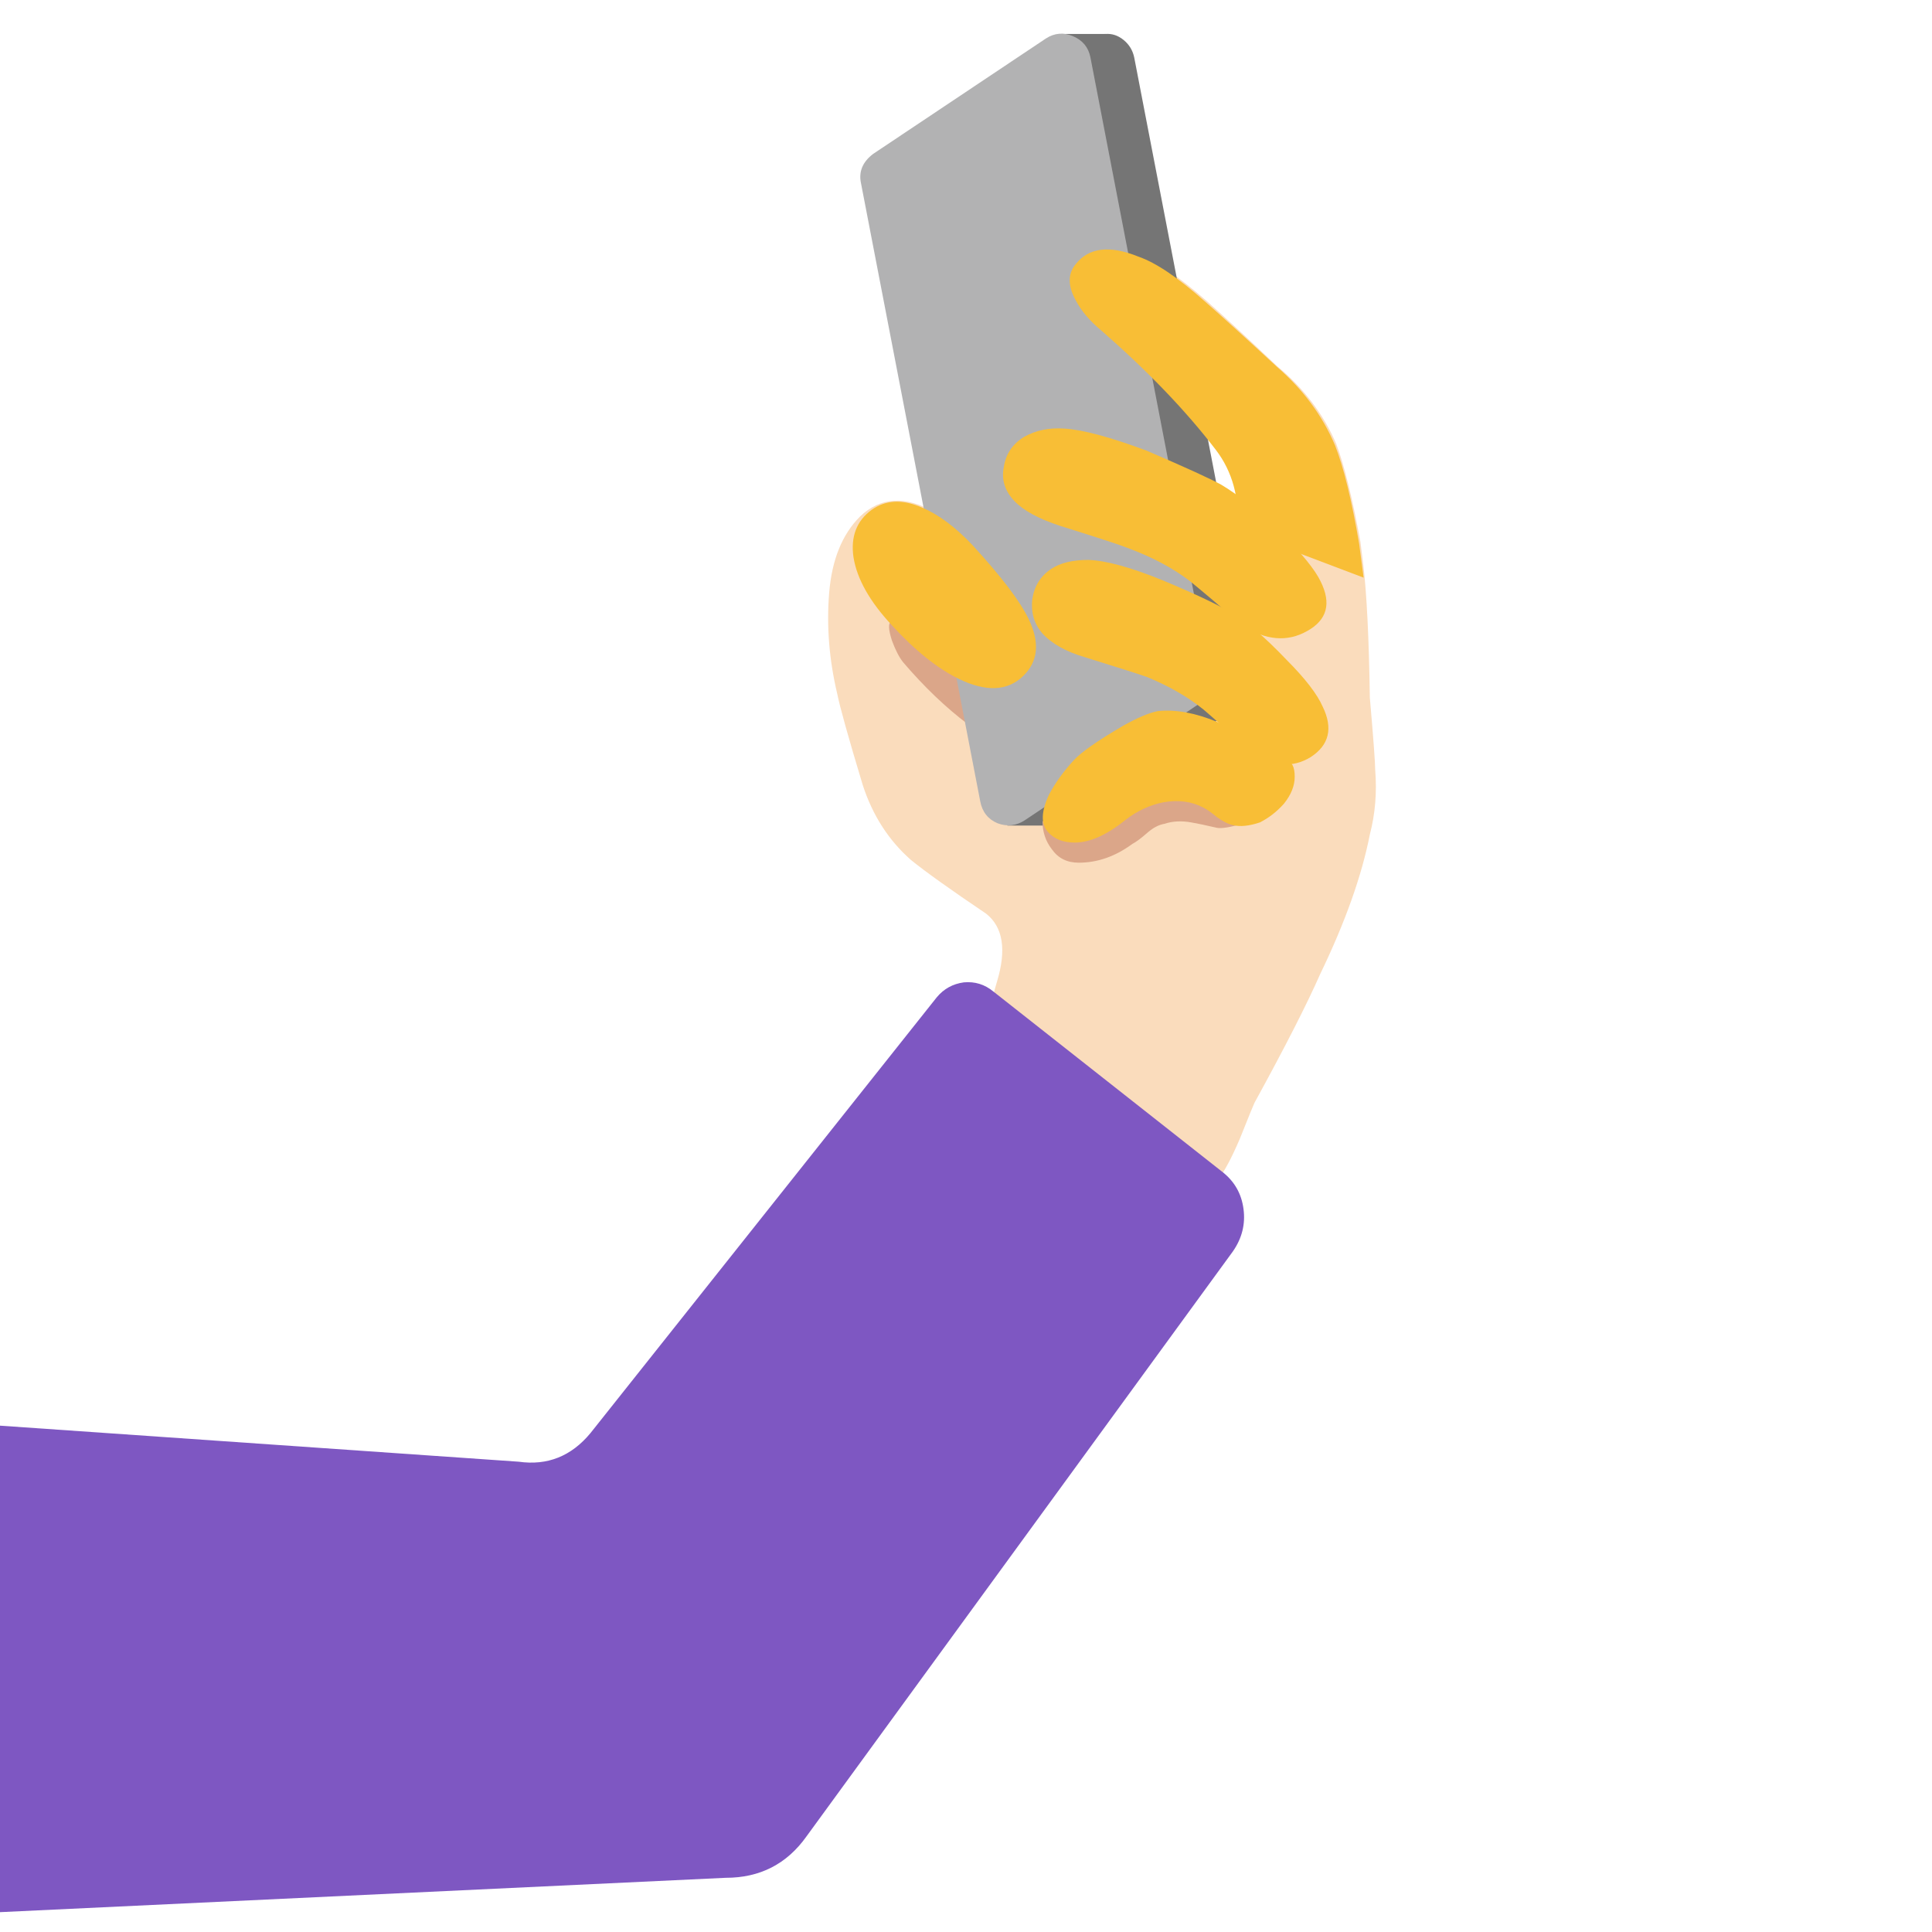
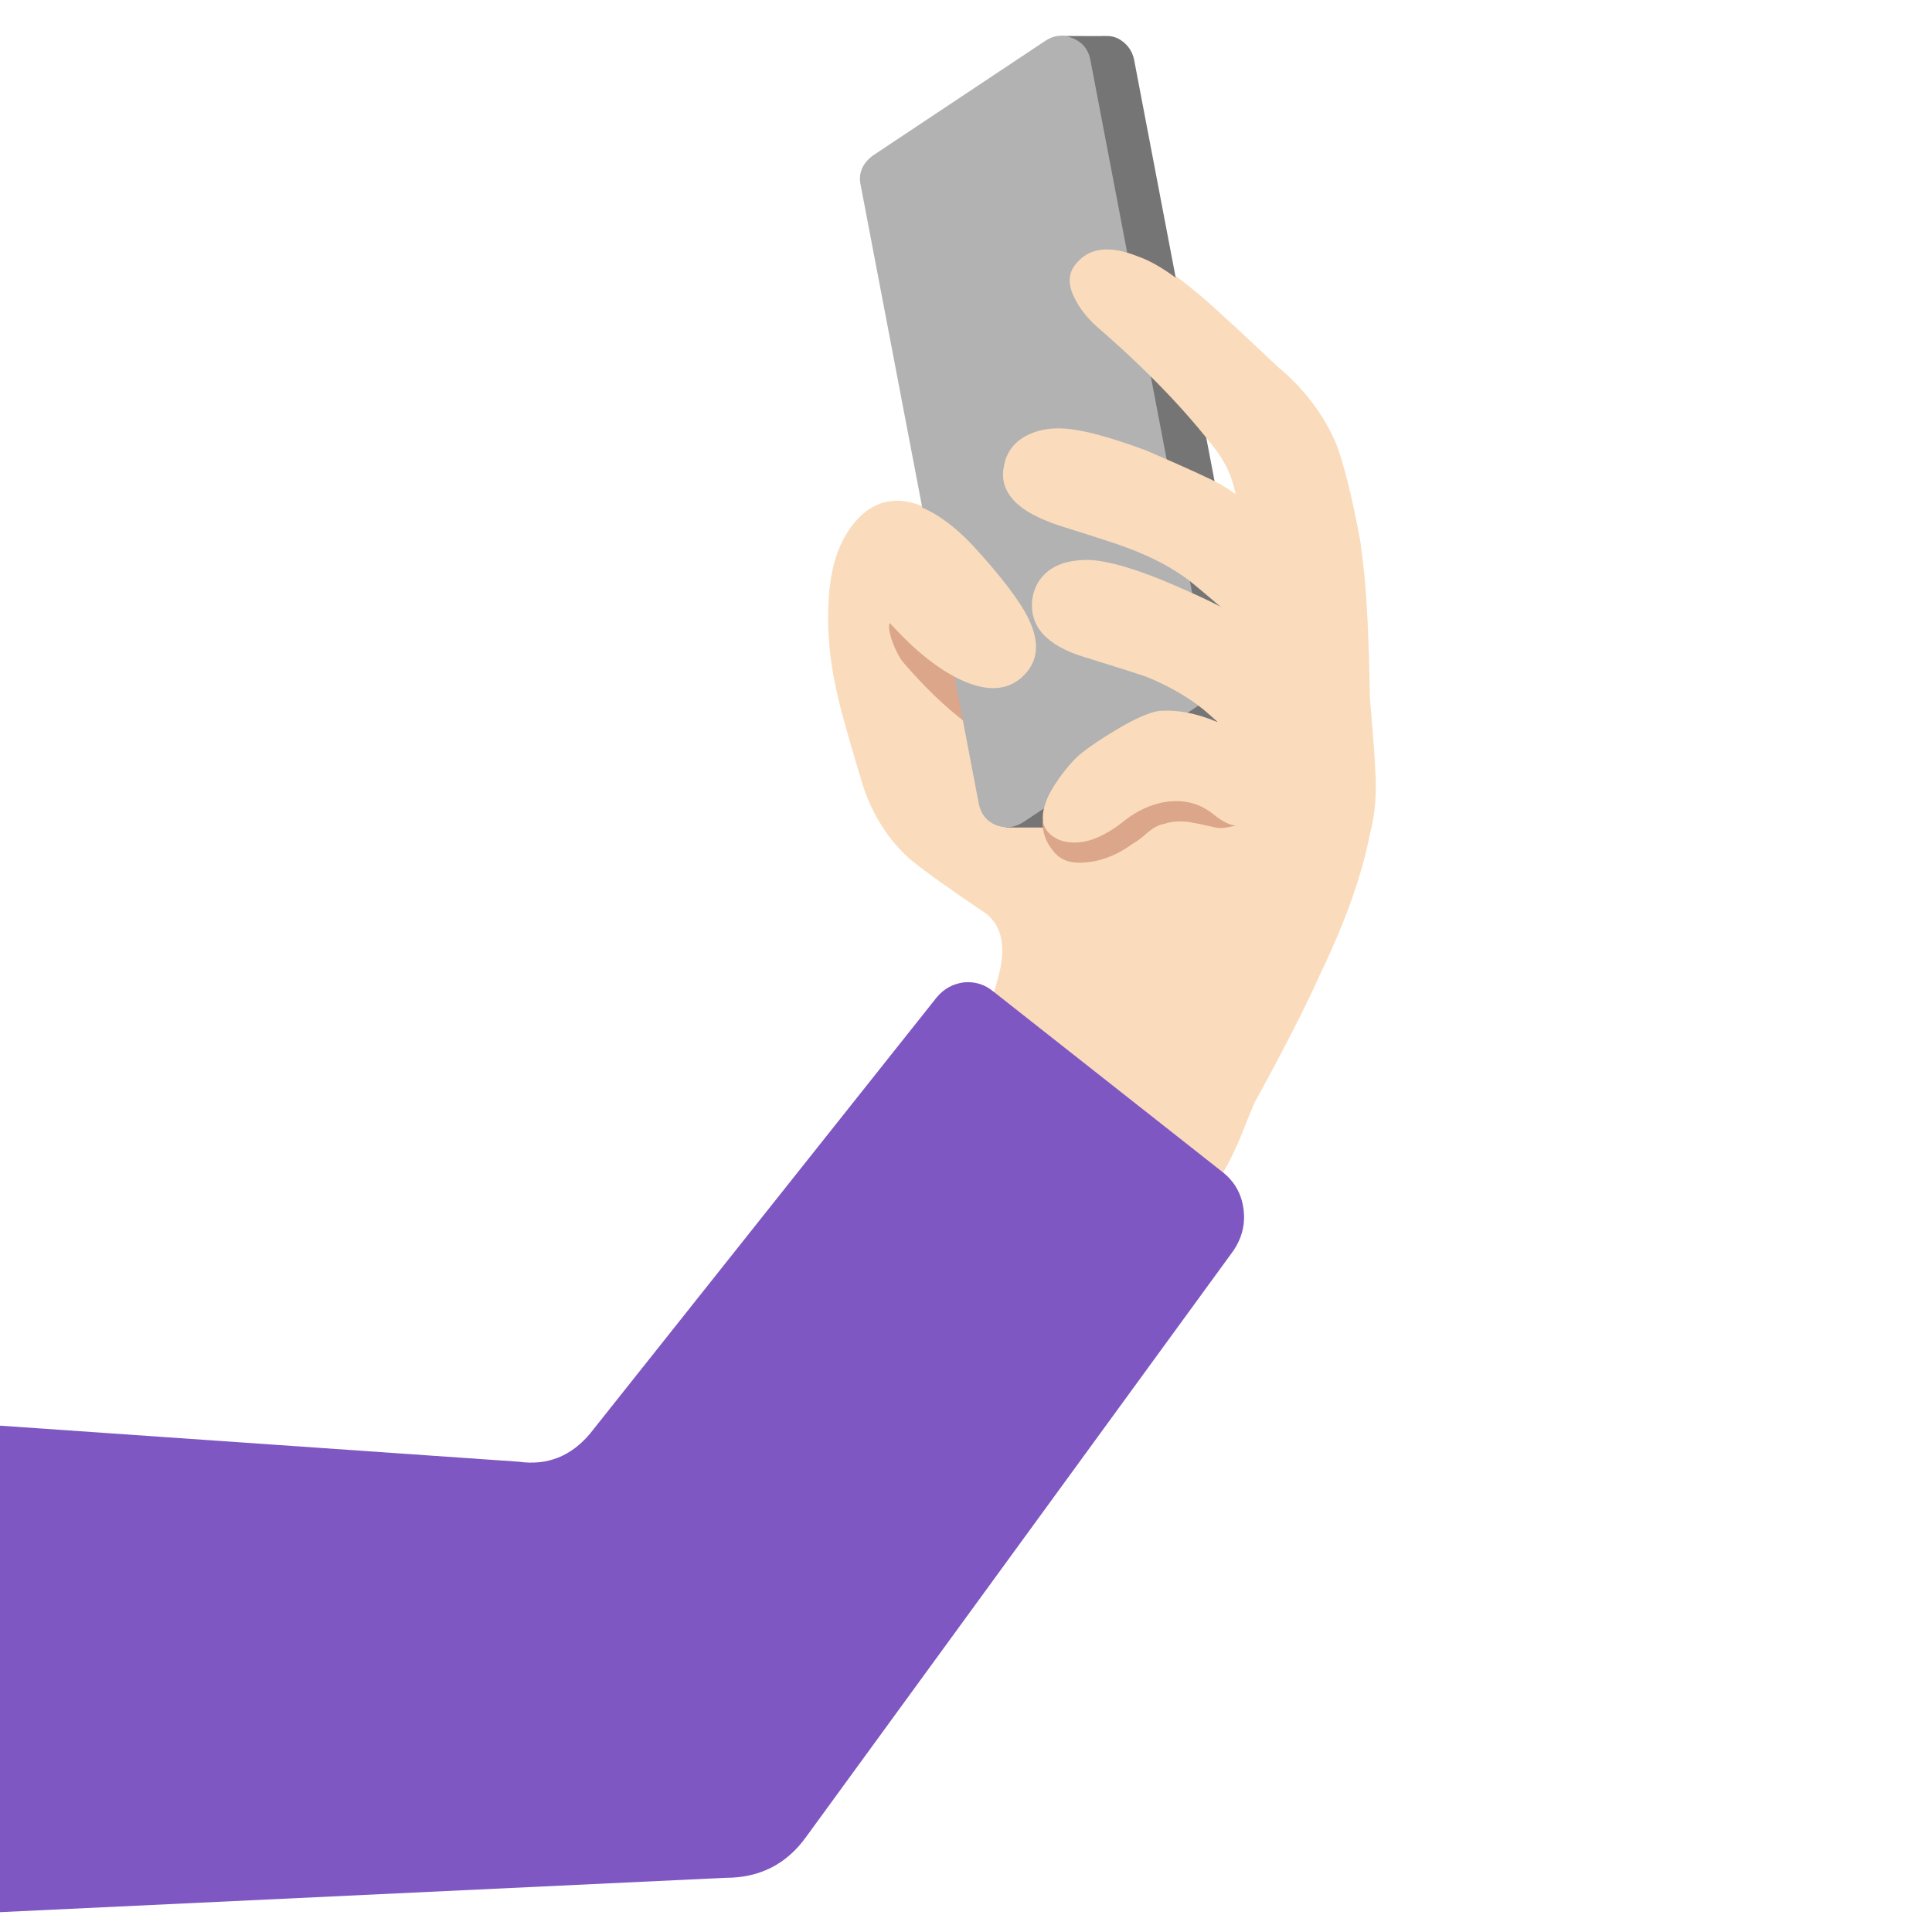
<svg xmlns="http://www.w3.org/2000/svg" xmlns:xlink="http://www.w3.org/1999/xlink" preserveAspectRatio="none" viewBox="0 0 72 72">
  <defs>
    <path id="a" fill="#FADCBC" d="M44.95 11.2q-1.55-1.35-2.5-1.7-1.6-.65-2.35.3t.95 2.5q2.5 2.15 4.3 4.4.9 1.2.8 3.2-.1 1.35-1.3 2.45-1.15 1.1-2.95 1.55-2 .5-3.15-.35-.65-.5-1.85-2.25-1.15-1.65-2.05-2.2-1.65-.95-2.8.15-1 1-1.15 2.85-.15 1.85.3 3.75.15.75.95 3.4.55 1.7 1.8 2.8.8.65 2.8 2 .95.75.4 2.55-.65 2.2-.3 3.15.4 1.1 2.05 2.2.9.55 2.65 1.6.9.7 2.25.8 1.25.1 1.6-.4.35-.45.8-1.5.5-1.25.55-1.35 1.7-3.1 2.45-4.8 1.4-2.9 1.85-5.2.3-1.15.2-2.4 0-.4-.2-2.7-.05-3.35-.25-5l-.1-.8q-.45-2.45-.9-3.65-.7-1.65-2.2-2.9-1.8-1.7-2.65-2.45z" />
    <path id="b" fill="#DBA689" d="M64.55 44.5q-.6-.15-1.25-.6-.05-.05-1.05-.9-1.5-1.25-3.15-1.9-.3.15.05 1.25.35.95.75 1.45 2.1 2.45 4.3 4.1.15.1.35-3.4z" />
    <path id="c" fill="#757575" d="M82.2 46.7q1.05-.65.85-1.95L75.15 3.8q-.15-.7-.7-1.15-.55-.45-1.2-.4-.6 0-1.05.3L60.75 10.2q-1.05.75-.8 1.95L67.8 53.1q.2 1.05 1.15 1.45.95.35 1.8-.2L82.2 46.7z" />
    <path id="d" fill="#757575" d="M73.25 6V2.25H70.3V6h2.95z" />
    <path id="e" fill="#757575" d="M69.75 54.7v-3.75h-3v3.75h3z" />
    <path id="f" fill="#B2B2B3" d="M57.85 10.2q-1.05.8-.8 1.95l7.9 40.95q.2 1.05 1.15 1.45.95.35 1.8-.2l11.45-7.65q1.05-.7.8-1.95L72.25 3.8q-.2-1-1.15-1.4-.95-.4-1.8.15L57.85 10.2z" />
    <path id="g" fill="#7E57C2" d="M82.5 80q-.2-1.55-1.45-2.5L65.9 65.6q-.85-.7-1.95-.6-1.1.15-1.8 1l-22.9 28.9q-1.9 2.3-4.75 1.9L0 94.45v32.25l48.25-2.35q3.4 0 5.35-2.75l28.2-38.8q.9-1.3.7-2.8z" />
-     <path id="h" fill="#F8BE36" d="M86.65 41.7q2-1.1.9-3.3-.55-1.15-2.6-3.2-2.3-2.2-4-3.2-1.1-.6-4.95-2.25-3.65-1.35-5.45-1.45-1.5-.1-2.65.55-1.15.7-1.35 2-.25 1.25.7 2.25.9.95 3.05 1.65 3.85 1.2 4.45 1.45 2.45.9 4.15 2.2 1.05.85 3.5 2.95 2.3 1.45 4.25.35z" />
-     <path id="i" fill="#F8BE36" d="M85.3 43.6q-2.2-2.3-3.65-3.1-1.2-.75-4.55-2.15-3.2-1.3-4.95-1.35-1.55 0-2.45.6-1.05.7-1.25 2-.15 1.3.65 2.25.95 1.05 2.85 1.6 3.4 1.05 4.1 1.3 2.2.9 3.75 2.15 1 .85 3.2 2.85 2.1 1.4 3.9.3 1.85-1.2.8-3.35-.55-1.25-2.4-3.1z" />
-     <path id="j" fill="#F8BE36" d="M56.6 36.85q.35 2.15 2.55 4.5 2.3 2.5 4.45 3.55 2.7 1.3 4.25-.2 1.5-1.45.35-3.8-.85-1.75-3.7-4.85-1.7-1.8-3.35-2.5-1.95-.85-3.35.15-1.5 1.1-1.2 3.15z" />
-     <path id="k" fill="#F8BE36" d="M82.05 35l8.35 3.15-.3-2.25q-.75-4.35-1.6-6.5-1.25-2.95-3.85-5.2-3.2-2.95-4.75-4.3-2.7-2.4-4.45-3-2.85-1.15-4.15.5-.8.95 0 2.4.55 1.05 1.7 2 4.65 4.05 7.6 7.9 1.65 2.15 1.45 5.3z" />
+     <path id="h" fill="#FADCBC" d="M86.65 41.7q2-1.1.9-3.3-.55-1.15-2.6-3.2-2.3-2.2-4-3.2-1.1-.6-4.95-2.25-3.65-1.35-5.45-1.45-1.5-.1-2.65.55-1.15.7-1.35 2-.25 1.25.7 2.25.9.95 3.05 1.65 3.85 1.2 4.45 1.45 2.45.9 4.15 2.2 1.05.85 3.5 2.95 2.3 1.45 4.25.35z" />
+     <path id="i" fill="#FADCBC" d="M85.3 43.6q-2.2-2.3-3.65-3.1-1.2-.75-4.55-2.15-3.2-1.3-4.95-1.35-1.55 0-2.45.6-1.05.7-1.25 2-.15 1.3.65 2.25.95 1.05 2.85 1.6 3.4 1.05 4.1 1.3 2.2.9 3.75 2.15 1 .85 3.2 2.85 2.1 1.4 3.9.3 1.85-1.2.8-3.35-.55-1.25-2.4-3.1z" />
+     <path id="j" fill="#FADCBC" d="M56.6 36.85q.35 2.15 2.55 4.5 2.3 2.5 4.45 3.55 2.7 1.3 4.25-.2 1.5-1.45.35-3.8-.85-1.75-3.7-4.85-1.7-1.8-3.35-2.5-1.95-.85-3.35.15-1.5 1.1-1.2 3.15z" />
+     <path id="k" fill="#FADCBC" d="M82.05 35l8.35 3.15-.3-2.25q-.75-4.35-1.6-6.5-1.25-2.95-3.85-5.2-3.2-2.95-4.75-4.3-2.7-2.4-4.45-3-2.85-1.15-4.15.5-.8.95 0 2.4.55 1.05 1.7 2 4.65 4.05 7.6 7.9 1.65 2.15 1.45 5.3z" />
    <path id="l" fill="#DBA689" d="M45.35 30.25q-.55-.25-.95-.4-.7-.25-1.35-.05-.55.2-1.3.7-.7.5-1.1.6-.35.1-.95-.15-.65-.3-.85-.35 0 .6.35 1.05.35.5 1 .5 1.05 0 2-.7.2-.1.6-.45.3-.25.6-.3.45-.15 1-.05.3.05.95.2.25.05.95-.15-.35-.15-.95-.45z" />
-     <path id="m" fill="#F8BE36" d="M48.25 28.95q0-.55-.3-.6-.45-.2-1.3-.7-.9-.55-1.3-.75-1.2-.5-2.2-.4-.5.1-1.3.55-1.45.85-1.85 1.3-.55.6-.9 1.25-.45.95-.05 1.4.35.4 1 .4.85 0 1.9-.85.65-.5 1.4-.65.85-.15 1.5.2.2.1.5.35.35.25.6.3.4.1 1-.1.5-.25.9-.7.4-.5.4-1z" />
+     <path id="m" fill="#FADCBC" d="M48.25 28.95q0-.55-.3-.6-.45-.2-1.3-.7-.9-.55-1.3-.75-1.2-.5-2.2-.4-.5.1-1.3.55-1.45.85-1.85 1.3-.55.6-.9 1.25-.45.95-.05 1.4.35.4 1 .4.85 0 1.9-.85.65-.5 1.4-.65.85-.15 1.5.2.2.1.5.35.35.25.6.3.4.1 1-.1.5-.25.9-.7.4-.5.4-1z" />
  </defs>
  <use xlink:href="#a" />
  <use transform="rotate(.078) scale(.56247)" xlink:href="#b" />
-   <use transform="scale(.56245)" xlink:href="#c" />
-   <use transform="scale(.56245)" xlink:href="#d" />
-   <use transform="scale(.56245)" xlink:href="#e" />
-   <use transform="scale(.56245)" xlink:href="#f" />
+   <use transform="rotate(.11) scale(.56244)" xlink:href="#c" />
+   <use transform="rotate(.11) scale(.56244)" xlink:href="#d" />
+   <use transform="rotate(.11) scale(.56244)" xlink:href="#e" />
+   <use transform="rotate(.11) scale(.56244)" xlink:href="#f" />
  <use transform="rotate(.078) scale(.56247)" xlink:href="#g" />
  <use transform="rotate(.078) scale(.56247)" xlink:href="#h" />
  <use transform="rotate(.078) scale(.56247)" xlink:href="#i" />
  <use transform="rotate(.078) scale(.56247)" xlink:href="#j" />
  <use transform="rotate(.078) scale(.56247)" xlink:href="#k" />
  <use xlink:href="#l" />
  <use xlink:href="#m" />
</svg>
